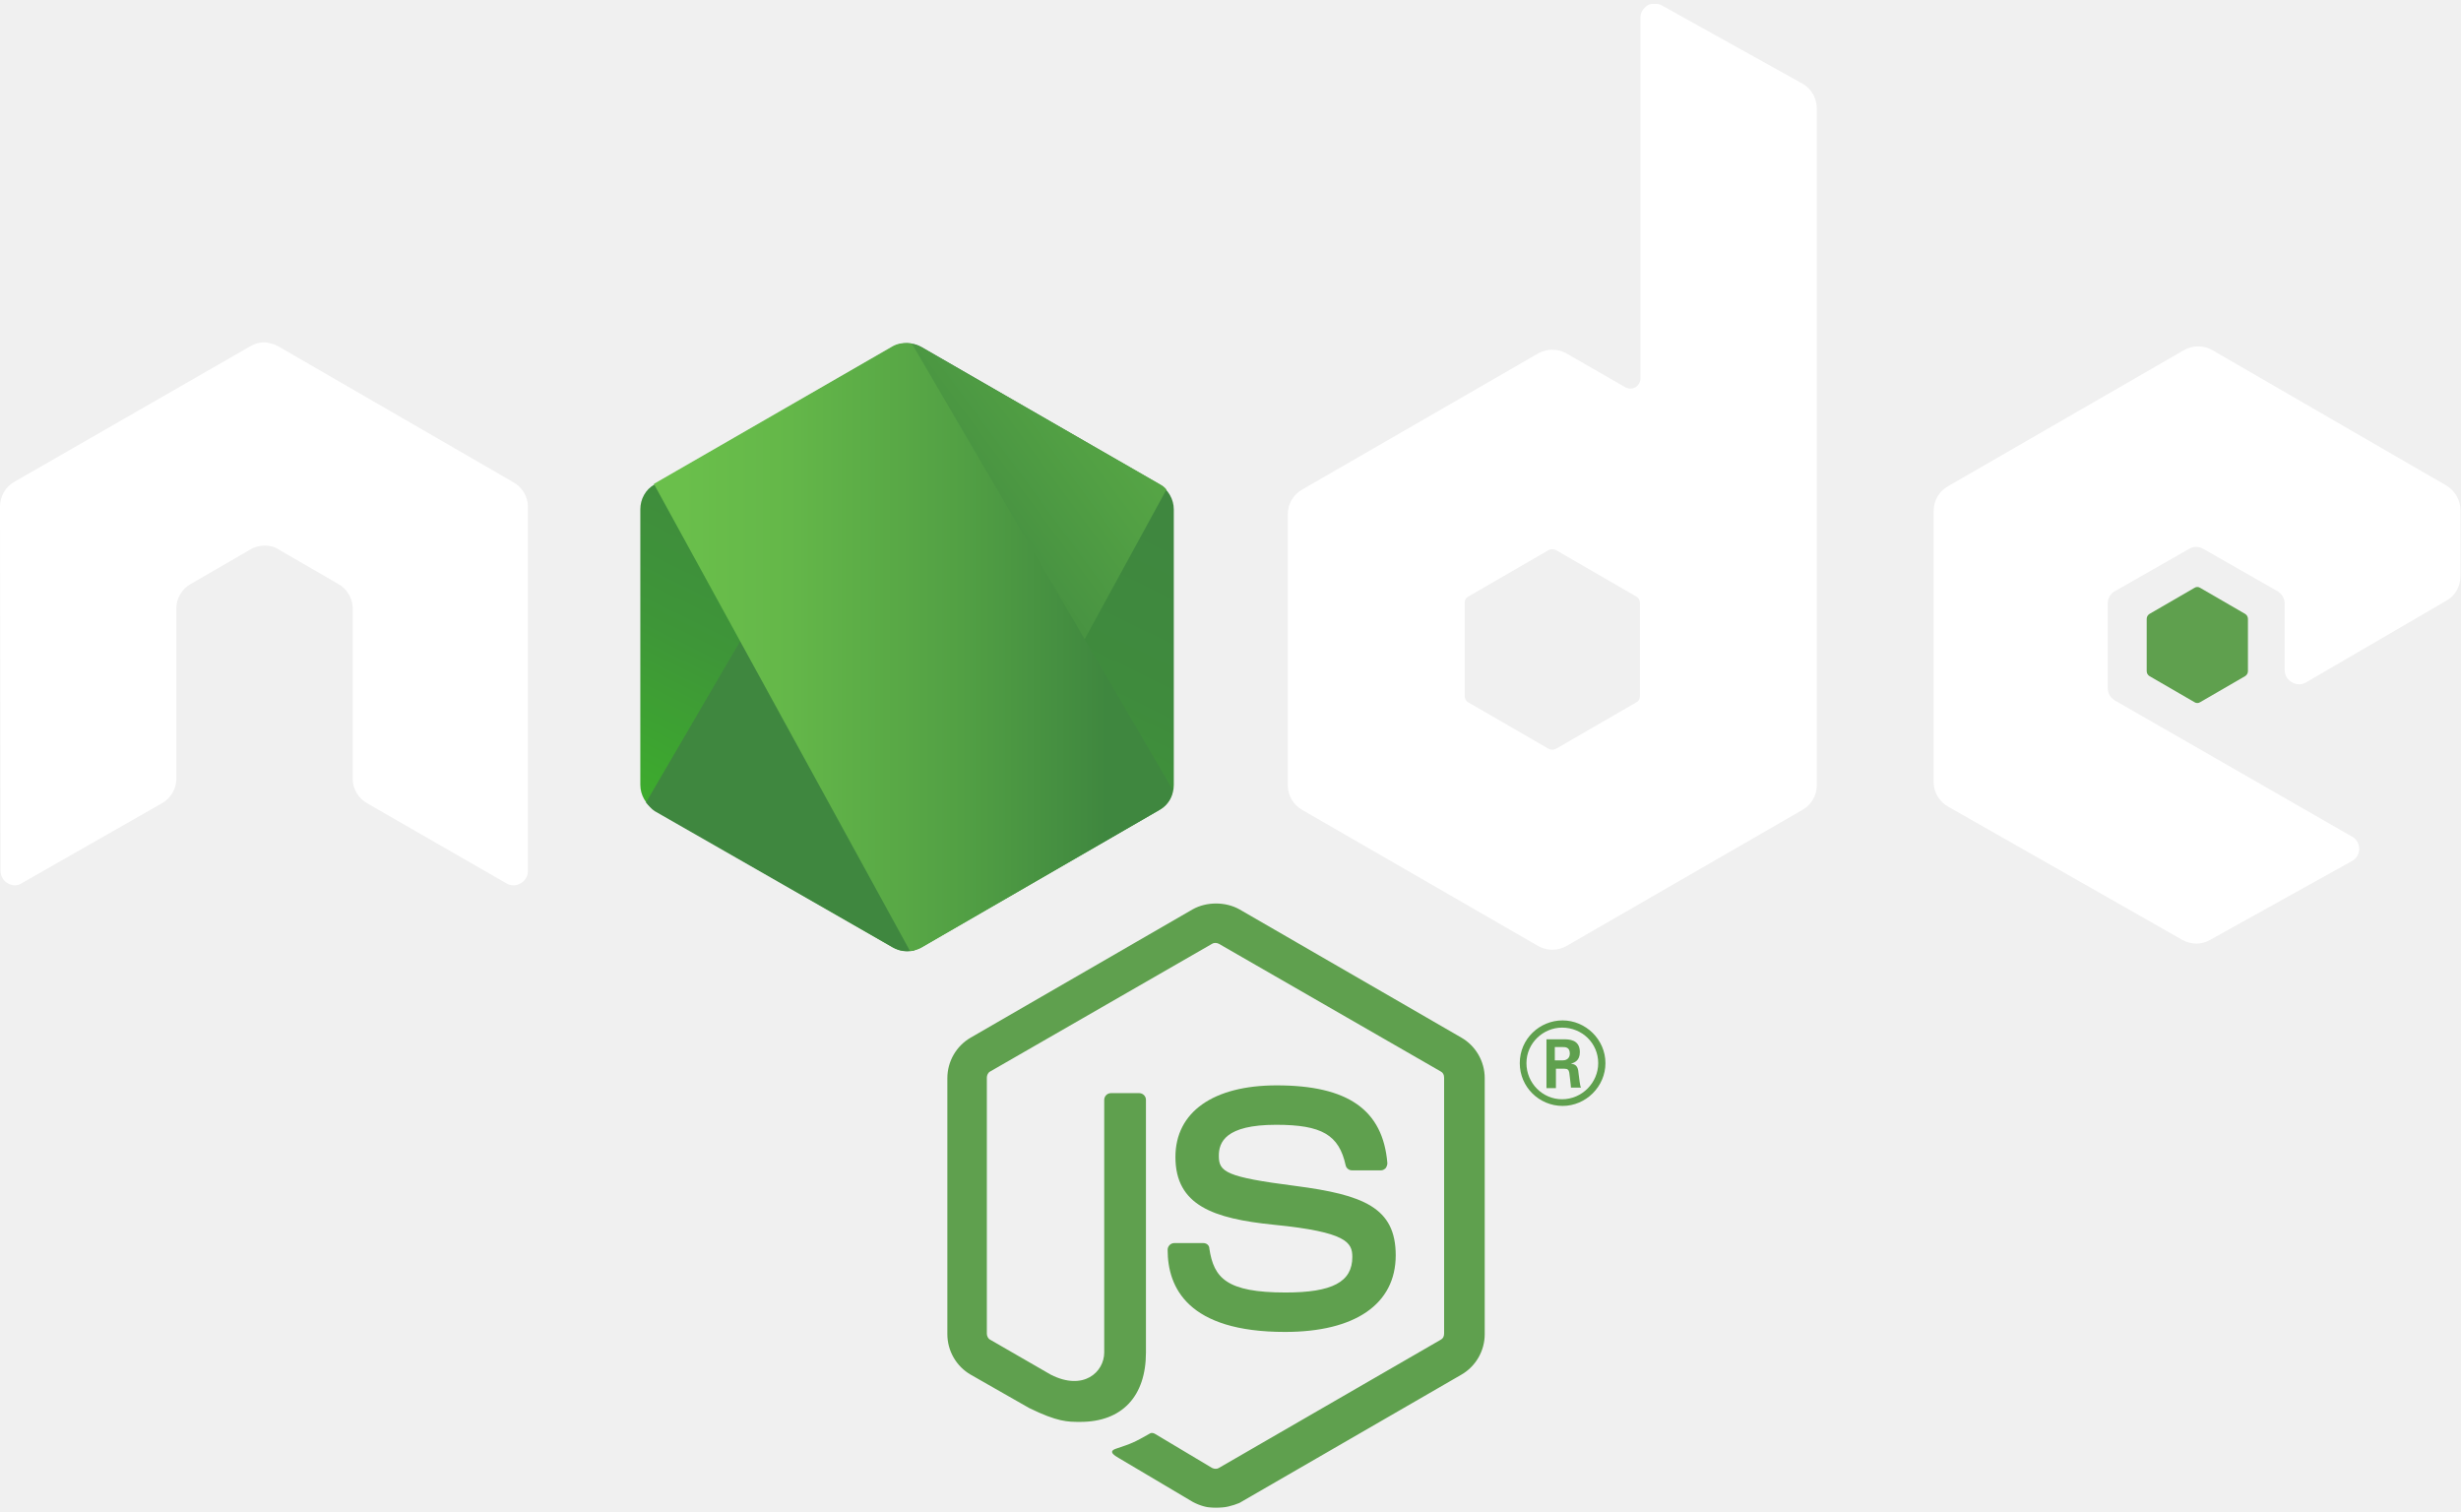
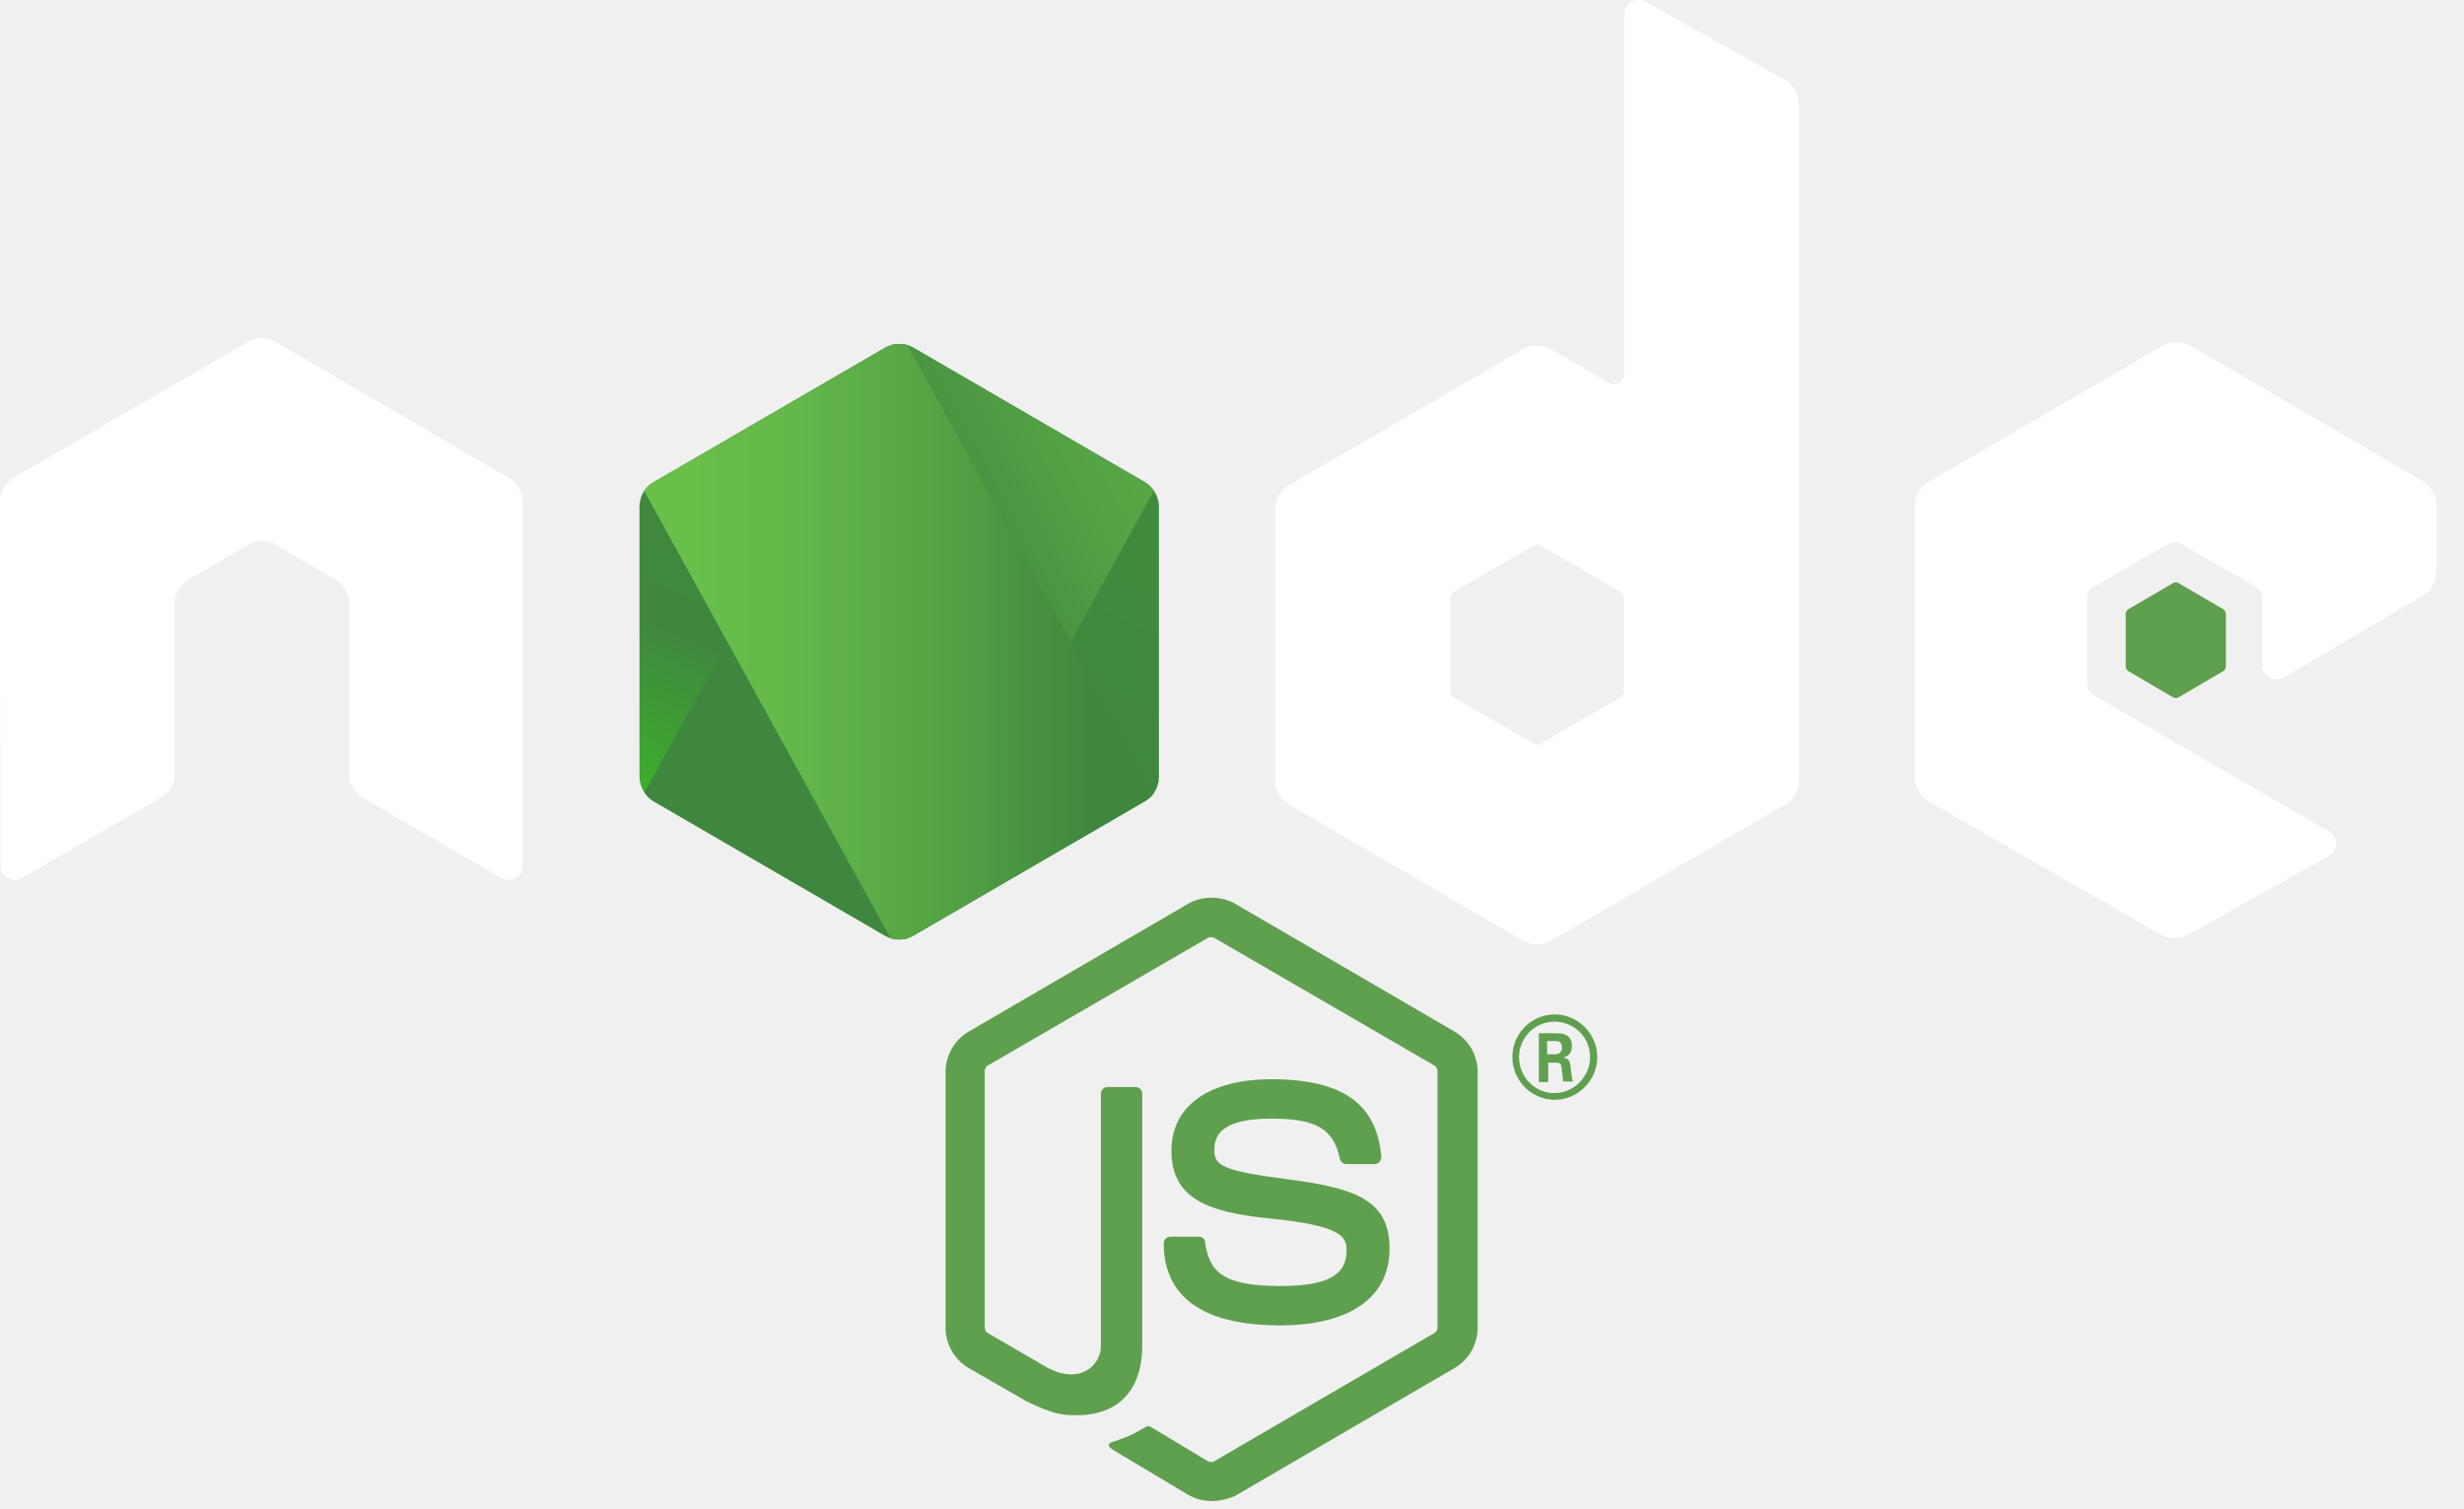
- <svg xmlns="http://www.w3.org/2000/svg" width="267" height="164" viewBox="0 0 319 195" fill="none">
-   <g clip-path="url(#clip0_337_7901)">
-     <mask id="mask0_337_7901" maskUnits="userSpaceOnUse" x="0" y="0" width="319" height="195" style="mask-type: luminance;">
-       <path d="M319 0H0V195H319V0Z" fill="white" />
+ <svg xmlns="http://www.w3.org/2000/svg" width="205.86" height="126" viewBox="0 0 205.86 126" fill="none">
+   <mask id="a" mask-type="luminance" maskUnits="userSpaceOnUse" x="0" y="0" width="267" height="80">
+     <path d="M267 0H0v79.378h267z" fill="#fff" />
+   </mask>
+   <g mask="url(#a)">
+     <path fill-rule="evenodd" clip-rule="evenodd" d="M43.674 41.954c0-.834-.46-1.62-1.197-2.038L23.01 28.572c-.322-.185-.69-.278-1.058-.324h-.184c-.368 0-.736.139-1.059.324l-19.512 11.3A2.38 2.38 0 0 0 0 41.953l.046 30.378c0 .416.23.833.598 1.018.368.232.829.232 1.15 0l11.598-6.668a2.36 2.36 0 0 0 1.197-2.037V50.428c0-.833.46-1.62 1.196-2.037l4.924-2.871a2.2 2.2 0 0 1 1.197-.325c.414 0 .828.093 1.15.325l4.925 2.87a2.36 2.36 0 0 1 1.196 2.038v14.217c0 .833.46 1.62 1.197 2.037L41.88 73.35c.368.232.828.232 1.197 0 .368-.185.598-.602.598-1.018zM137.465.139c-.369-.185-.829-.185-1.151 0-.368.231-.598.602-.598 1.019v30.1a.88.88 0 0 1-.415.74.88.88 0 0 1-.828 0l-4.878-2.825a2.36 2.36 0 0 0-2.347 0L107.735 40.52a2.36 2.36 0 0 0-1.196 2.037V65.2c0 .834.46 1.621 1.196 2.038l19.513 11.345a2.36 2.36 0 0 0 2.347 0l19.513-11.345a2.36 2.36 0 0 0 1.196-2.038V8.752c0-.88-.46-1.667-1.196-2.084zm-1.795 57.606c0 .232-.092.417-.276.51l-6.674 3.89a.68.68 0 0 1-.598 0l-6.673-3.89c-.184-.093-.276-.325-.276-.51v-7.78c0-.231.092-.416.276-.509l6.673-3.89a.68.68 0 0 1 .598 0l6.674 3.89c.184.093.276.324.276.51zm66.728-7.965c.737-.417 1.151-1.204 1.151-2.038v-5.51c0-.834-.46-1.62-1.151-2.037l-19.375-11.3a2.36 2.36 0 0 0-2.347 0l-19.512 11.346a2.36 2.36 0 0 0-1.197 2.037v22.645c0 .833.46 1.62 1.197 2.037l19.374 11.114c.737.416 1.611.416 2.301 0l11.736-6.576c.368-.185.598-.602.598-1.019s-.23-.833-.598-1.018L174.97 58.115c-.368-.231-.598-.602-.598-1.018v-7.085c0-.417.23-.834.598-1.02l6.121-3.518a1.12 1.12 0 0 1 1.196 0l6.121 3.519c.368.231.598.602.598 1.019v5.557c0 .416.23.833.599 1.018.368.232.828.232 1.196 0z" fill="#fff" />
+     <path fill-rule="evenodd" clip-rule="evenodd" d="M181.551 48.716a.42.42 0 0 1 .461 0l3.727 2.176c.138.092.23.231.23.417v4.352a.5.5 0 0 1-.23.417l-3.727 2.177a.42.42 0 0 1-.461 0l-3.727-2.177a.49.49 0 0 1-.23-.417V51.31c0-.185.092-.325.23-.417z" fill="#5FA04E" />
+     <path d="M76.301 29.045a2.36 2.36 0 0 0-2.348 0L54.579 40.297c-.737.417-1.151 1.204-1.151 2.038v22.551c0 .834.46 1.621 1.15 2.038l19.375 11.253a2.36 2.36 0 0 0 2.348 0l19.374-11.253c.737-.417 1.15-1.204 1.15-2.038V42.335c0-.834-.46-1.62-1.15-2.038z" fill="url(#b)" />
+     <mask id="c" mask-type="luminance" maskUnits="userSpaceOnUse" x="53" y="28" width="44" height="51">
+       <path d="M76.301 29.045a2.36 2.36 0 0 0-2.348 0L54.579 40.297c-.737.417-1.151 1.204-1.151 2.038v22.551c0 .834.46 1.621 1.15 2.038l19.375 11.253a2.36 2.36 0 0 0 2.348 0l19.374-11.253c.737-.417 1.15-1.204 1.15-2.038V42.335c0-.834-.46-1.62-1.15-2.038z" fill="#fff" />
    </mask>
-     <g mask="url(#mask0_337_7901)">
-       <path d="M157.625 195C156.544 195 155.534 194.712 154.597 194.208L145.007 188.522C143.565 187.73 144.286 187.442 144.718 187.298C146.665 186.65 147.026 186.506 149.045 185.354C149.261 185.21 149.549 185.282 149.766 185.426L157.121 189.817C157.409 189.961 157.77 189.961 157.986 189.817L186.756 173.189C187.045 173.045 187.189 172.757 187.189 172.398V139.214C187.189 138.854 187.045 138.566 186.756 138.422L157.986 121.866C157.697 121.722 157.337 121.722 157.121 121.866L128.35 138.422C128.062 138.566 127.917 138.926 127.917 139.214V172.398C127.917 172.686 128.062 173.045 128.35 173.189L136.21 177.724C140.464 179.884 143.132 177.364 143.132 174.845V142.093C143.132 141.661 143.492 141.229 143.997 141.229H147.675C148.107 141.229 148.54 141.589 148.54 142.093V174.845C148.54 180.532 145.439 183.843 140.031 183.843C138.373 183.843 137.075 183.843 133.398 182.043L125.826 177.724C123.952 176.645 122.798 174.629 122.798 172.47V139.286C122.798 137.126 123.952 135.111 125.826 134.031L154.597 117.403C156.4 116.395 158.851 116.395 160.654 117.403L189.424 134.031C191.299 135.111 192.453 137.126 192.453 139.286V172.47C192.453 174.629 191.299 176.645 189.424 177.724L160.654 194.352C159.789 194.712 158.707 195 157.625 195Z" fill="#5FA04E" />
-       <path d="M166.567 172.182C153.948 172.182 151.352 166.423 151.352 161.528C151.352 161.096 151.713 160.664 152.217 160.664H155.967C156.4 160.664 156.76 160.952 156.76 161.384C157.337 165.199 158.995 167.071 166.639 167.071C172.696 167.071 175.291 165.703 175.291 162.464C175.291 160.592 174.57 159.225 165.124 158.289C157.265 157.497 152.362 155.77 152.362 149.507C152.362 143.677 157.265 140.221 165.485 140.221C174.715 140.221 179.257 143.389 179.834 150.299C179.834 150.515 179.762 150.731 179.618 150.947C179.474 151.091 179.257 151.235 179.041 151.235H175.219C174.859 151.235 174.498 150.947 174.426 150.587C173.561 146.628 171.326 145.332 165.413 145.332C158.779 145.332 157.986 147.636 157.986 149.363C157.986 151.451 158.923 152.099 167.864 153.25C176.734 154.402 180.916 156.058 180.916 162.248C180.916 168.583 175.652 172.182 166.567 172.182Z" fill="#5FA04E" />
-       <path d="M208.1 137.342C208.1 140.365 205.576 142.885 202.548 142.885C199.519 142.885 196.996 140.437 196.996 137.342C196.996 134.175 199.591 131.8 202.548 131.8C205.504 131.8 208.1 134.247 208.1 137.342ZM197.861 137.342C197.861 139.934 199.952 142.021 202.476 142.021C205.072 142.021 207.163 139.862 207.163 137.342C207.163 134.751 205.072 132.735 202.476 132.735C200.024 132.735 197.861 134.751 197.861 137.342ZM200.457 134.247H202.62C203.341 134.247 204.783 134.247 204.783 135.903C204.783 137.054 204.062 137.27 203.629 137.414C204.495 137.486 204.567 138.062 204.639 138.854C204.711 139.358 204.783 140.221 204.927 140.509H203.629C203.629 140.221 203.413 138.638 203.413 138.566C203.341 138.206 203.197 138.062 202.764 138.062H201.683V140.581H200.457V134.247ZM201.61 136.982H202.548C203.341 136.982 203.485 136.406 203.485 136.118C203.485 135.255 202.908 135.255 202.548 135.255H201.538V136.982H201.61Z" fill="#5FA04E" />
-       <path fill-rule="evenodd" clip-rule="evenodd" d="M68.429 65.216C68.429 63.92 67.708 62.697 66.555 62.049L36.053 44.413C35.549 44.125 34.972 43.981 34.395 43.909C34.323 43.909 34.106 43.909 34.106 43.909C33.53 43.909 32.953 44.125 32.448 44.413L1.875 61.977C0.721 62.625 0 63.848 0 65.216L0.072 112.436C0.072 113.084 0.433 113.732 1.009 114.02C1.586 114.38 2.307 114.38 2.812 114.02L20.983 103.654C22.137 103.007 22.858 101.783 22.858 100.487V78.389C22.858 77.093 23.579 75.869 24.733 75.222L32.448 70.759C33.025 70.399 33.674 70.255 34.323 70.255C34.972 70.255 35.621 70.399 36.126 70.759L43.841 75.222C44.995 75.869 45.716 77.093 45.716 78.389V100.487C45.716 101.783 46.437 103.007 47.59 103.654L65.617 114.02C66.194 114.38 66.915 114.38 67.492 114.02C68.069 113.732 68.429 113.084 68.429 112.436V65.216Z" fill="white" />
-       <path fill-rule="evenodd" clip-rule="evenodd" d="M215.382 0.216C214.806 -0.072 214.085 -0.072 213.58 0.216C213.003 0.576 212.642 1.152 212.642 1.8V48.588C212.642 49.02 212.426 49.452 211.993 49.74C211.561 49.956 211.128 49.956 210.696 49.74L203.052 45.349C201.899 44.701 200.528 44.701 199.375 45.349L168.802 62.984C167.648 63.632 166.927 64.856 166.927 66.152V101.351C166.927 102.647 167.648 103.87 168.802 104.518L199.375 122.154C200.528 122.802 201.899 122.802 203.052 122.154L233.625 104.518C234.779 103.87 235.5 102.647 235.5 101.351V13.605C235.5 12.237 234.779 11.013 233.625 10.365L215.382 0.216ZM212.57 89.762C212.57 90.122 212.426 90.41 212.138 90.554L201.682 96.6C201.394 96.744 201.033 96.744 200.745 96.6L190.289 90.554C190.001 90.41 189.857 90.05 189.857 89.762V77.669C189.857 77.309 190.001 77.021 190.289 76.877L200.745 70.831C201.033 70.687 201.394 70.687 201.682 70.831L212.138 76.877C212.426 77.021 212.57 77.381 212.57 77.669V89.762Z" fill="white" />
-       <path fill-rule="evenodd" clip-rule="evenodd" d="M317.125 77.381C318.279 76.733 318.928 75.509 318.928 74.214V65.648C318.928 64.352 318.207 63.129 317.125 62.481L286.769 44.917C285.615 44.269 284.245 44.269 283.091 44.917L252.518 62.553C251.364 63.2 250.643 64.424 250.643 65.72V100.919C250.643 102.215 251.364 103.439 252.518 104.086L282.875 121.362C284.028 122.01 285.398 122.01 286.48 121.362L304.867 111.141C305.444 110.853 305.805 110.205 305.805 109.557C305.805 108.909 305.444 108.261 304.867 107.973L274.15 90.338C273.573 89.978 273.212 89.402 273.212 88.754V77.741C273.212 77.093 273.573 76.445 274.15 76.157L283.74 70.687C284.317 70.327 285.038 70.327 285.615 70.687L295.205 76.157C295.782 76.517 296.142 77.093 296.142 77.741V86.379C296.142 87.027 296.503 87.674 297.08 87.962C297.657 88.322 298.378 88.322 298.955 87.962L317.125 77.381Z" fill="white" />
-       <path fill-rule="evenodd" clip-rule="evenodd" d="M284.461 75.725C284.677 75.581 284.966 75.581 285.182 75.725L291.023 79.109C291.239 79.252 291.383 79.468 291.383 79.756V86.523C291.383 86.811 291.239 87.027 291.023 87.171L285.182 90.554C284.966 90.698 284.677 90.698 284.461 90.554L278.62 87.171C278.404 87.027 278.26 86.811 278.26 86.523V79.756C278.26 79.468 278.404 79.252 278.62 79.109L284.461 75.725Z" fill="#5FA04E" />
-       <path d="M119.445 44.507C118.271 43.847 116.878 43.847 115.705 44.507L84.833 62.329C83.66 62.989 83 64.236 83 65.556V101.275C83 102.595 83.733 103.841 84.833 104.502L115.705 122.324C116.878 122.984 118.271 122.984 119.445 122.324L150.317 104.502C151.49 103.841 152.15 102.595 152.15 101.275V65.556C152.15 64.236 151.416 62.989 150.317 62.329L119.445 44.507Z" fill="url(#paint0_linear_337_7901)" />
-       <path d="M150.39 62.329L119.371 44.507C119.078 44.36 118.711 44.213 118.418 44.14L83.738 103.55C84.031 103.917 84.494 104.452 84.86 104.672L115.705 122.324C116.585 122.837 117.611 122.984 118.565 122.69L151.196 62.989C150.976 62.696 150.683 62.476 150.39 62.329Z" fill="url(#paint1_linear_337_7901)" />
-       <path d="M150.314 104.502C151.194 103.988 151.987 103.026 151.987 101.866L118.195 44.067C117.315 43.92 116.362 43.993 115.555 44.507L84.757 62.256L117.975 122.837C118.415 122.764 118.928 122.617 119.368 122.397L150.314 104.502Z" fill="url(#paint2_linear_337_7901)" />
+     <g mask="url(#c)">
+       <path d="m75.127 27.581 21.506 12.995-21.505 39.125-21.547-13.018z" fill="url(#d)" />
+     </g>
+     <mask id="e" mask-type="luminance" maskUnits="userSpaceOnUse" x="53" y="28" width="44" height="51">
+       <path d="M76.301 29.045a2.36 2.36 0 0 0-2.348 0L54.579 40.297c-.737.417-1.151 1.204-1.151 2.038v22.551c0 .834.46 1.621 1.15 2.038l19.375 11.253a2.36 2.36 0 0 0 2.348 0l19.374-11.253c.737-.417 1.15-1.204 1.15-2.038V42.335c0-.834-.46-1.62-1.15-2.038z" fill="#fff" />
+     </mask>
+     <g mask="url(#e)">
+       <path d="M75.127 27.581 53.581 40.576l21.546 39.125 21.506-13.018z" fill="url(#f)" />
    </g>
  </g>
+   <path d="M101.229 125.407a4 4 0 0 1-1.933-.51l-6.121-3.658c-.921-.51-.46-.695-.184-.787 1.242-.417 1.472-.51 2.761-1.25.138-.093.322-.047.46.046l4.694 2.825c.184.092.414.092.552 0l18.363-10.698c.183-.092.277-.277.277-.509V89.519c0-.232-.094-.417-.277-.51l-18.363-10.65c-.184-.093-.414-.093-.552 0l-18.362 10.65c-.184.093-.276.324-.276.51v21.347c0 .186.092.417.276.51l5.016 2.917c2.715 1.39 4.418-.232 4.418-1.852v-21.07c0-.278.23-.556.553-.556h2.347c.276 0 .552.232.552.556v21.07c0 3.658-1.979 5.788-5.431 5.788-1.058 0-1.886 0-4.234-1.157l-4.832-2.779a3.91 3.91 0 0 1-1.933-3.38v-21.35c0-1.39.737-2.685 1.933-3.38l18.363-10.696c1.15-.65 2.715-.65 3.865 0l18.363 10.696a3.91 3.91 0 0 1 1.932 3.38v21.349c0 1.39-.736 2.686-1.932 3.381l-18.363 10.697c-.552.232-1.242.417-1.932.417" fill="#5FA04E" />
+   <path d="M106.936 110.727c-8.055 0-9.712-3.705-9.712-6.854 0-.277.23-.555.552-.555h2.393c.277 0 .507.185.507.463.368 2.454 1.426 3.658 6.305 3.658 3.866 0 5.523-.88 5.523-2.963 0-1.204-.462-2.084-6.49-2.686-5.016-.51-8.146-1.621-8.146-5.65 0-3.75 3.13-5.974 8.376-5.974 5.892 0 8.791 2.038 9.159 6.484a.77.77 0 0 1-.137.416c-.094.093-.231.186-.371.186h-2.439a.54.54 0 0 1-.505-.417c-.553-2.547-1.98-3.38-5.753-3.38-4.234 0-4.74 1.48-4.74 2.593 0 1.342.598 1.76 6.305 2.5 5.66.74 8.33 1.806 8.33 5.788 0 4.076-3.36 6.391-9.157 6.391m26.51-22.413c0 1.945-1.612 3.566-3.546 3.566a3.557 3.557 0 0 1-3.543-3.566 3.554 3.554 0 0 1 3.543-3.565c1.888 0 3.546 1.574 3.546 3.565m-6.536 0c0 1.667 1.335 3.01 2.944 3.01 1.658 0 2.993-1.39 2.993-3.01 0-1.667-1.335-2.963-2.993-2.963a2.976 2.976 0 0 0-2.944 2.963m1.657-1.991h1.381c.46 0 1.381 0 1.381 1.065 0 .74-.462.88-.739.973.554.046.599.416.645.926.046.324.094.88.185 1.065h-.83c0-.186-.137-1.204-.137-1.25-.045-.232-.137-.325-.413-.325h-.691v1.62h-.782zm.736 1.76h.597c.508 0 .599-.37.599-.556 0-.556-.368-.556-.599-.556h-.642v1.112z" fill="#5FA04E" />
  <defs>
-     <linearGradient id="paint0_linear_337_7901" x1="130.147" y1="57.78" x2="102.227" y2="114.729" gradientUnits="userSpaceOnUse">
-       <stop stop-color="#3F873F" />
-       <stop offset="0.33" stop-color="#3F8B3D" />
-       <stop offset="0.637" stop-color="#3E9638" />
-       <stop offset="0.934" stop-color="#3DA92E" />
+     <linearGradient id="b" x1="83.758" y1="37.188" x2="68.328" y2="73.328" gradientUnits="userSpaceOnUse">
+       <stop stop-color="#3F8B3D" />
+       <stop offset=".64" stop-color="#3F873F" />
+       <stop offset=".93" stop-color="#3DA92E" />
      <stop offset="1" stop-color="#3DAE2B" />
    </linearGradient>
-     <linearGradient id="paint1_linear_337_7901" x1="112.883" y1="87.586" x2="191.215" y2="29.721" gradientUnits="userSpaceOnUse">
-       <stop offset="0.138" stop-color="#3F873F" />
-       <stop offset="0.402" stop-color="#52A044" />
-       <stop offset="0.713" stop-color="#64B749" />
-       <stop offset="0.908" stop-color="#6ABF4B" />
+     <linearGradient id="d" x1="72.228" y1="55.428" x2="121.428" y2="29.028" gradientUnits="userSpaceOnUse">
+       <stop offset=".14" stop-color="#3F873F" />
+       <stop offset=".4" stop-color="#52A044" />
+       <stop offset=".71" stop-color="#64B749" />
+       <stop offset=".91" stop-color="#6ABF4B" />
    </linearGradient>
-     <linearGradient id="paint2_linear_337_7901" x1="81.868" y1="83.404" x2="153.304" y2="83.404" gradientUnits="userSpaceOnUse">
-       <stop offset="0.092" stop-color="#6ABF4B" />
-       <stop offset="0.287" stop-color="#64B749" />
-       <stop offset="0.598" stop-color="#52A044" />
-       <stop offset="0.862" stop-color="#3F873F" />
+     <linearGradient id="f" x1="53.678" y1="53.128" x2="97.428" y2="53.128" gradientUnits="userSpaceOnUse">
+       <stop offset=".09" stop-color="#6ABF4B" />
+       <stop offset=".29" stop-color="#64B749" />
+       <stop offset=".6" stop-color="#52A044" />
+       <stop offset=".86" stop-color="#3F873F" />
    </linearGradient>
-     <clipPath id="clip0_337_7901">
-       <rect width="319" height="195" fill="white" />
-     </clipPath>
  </defs>
</svg>
